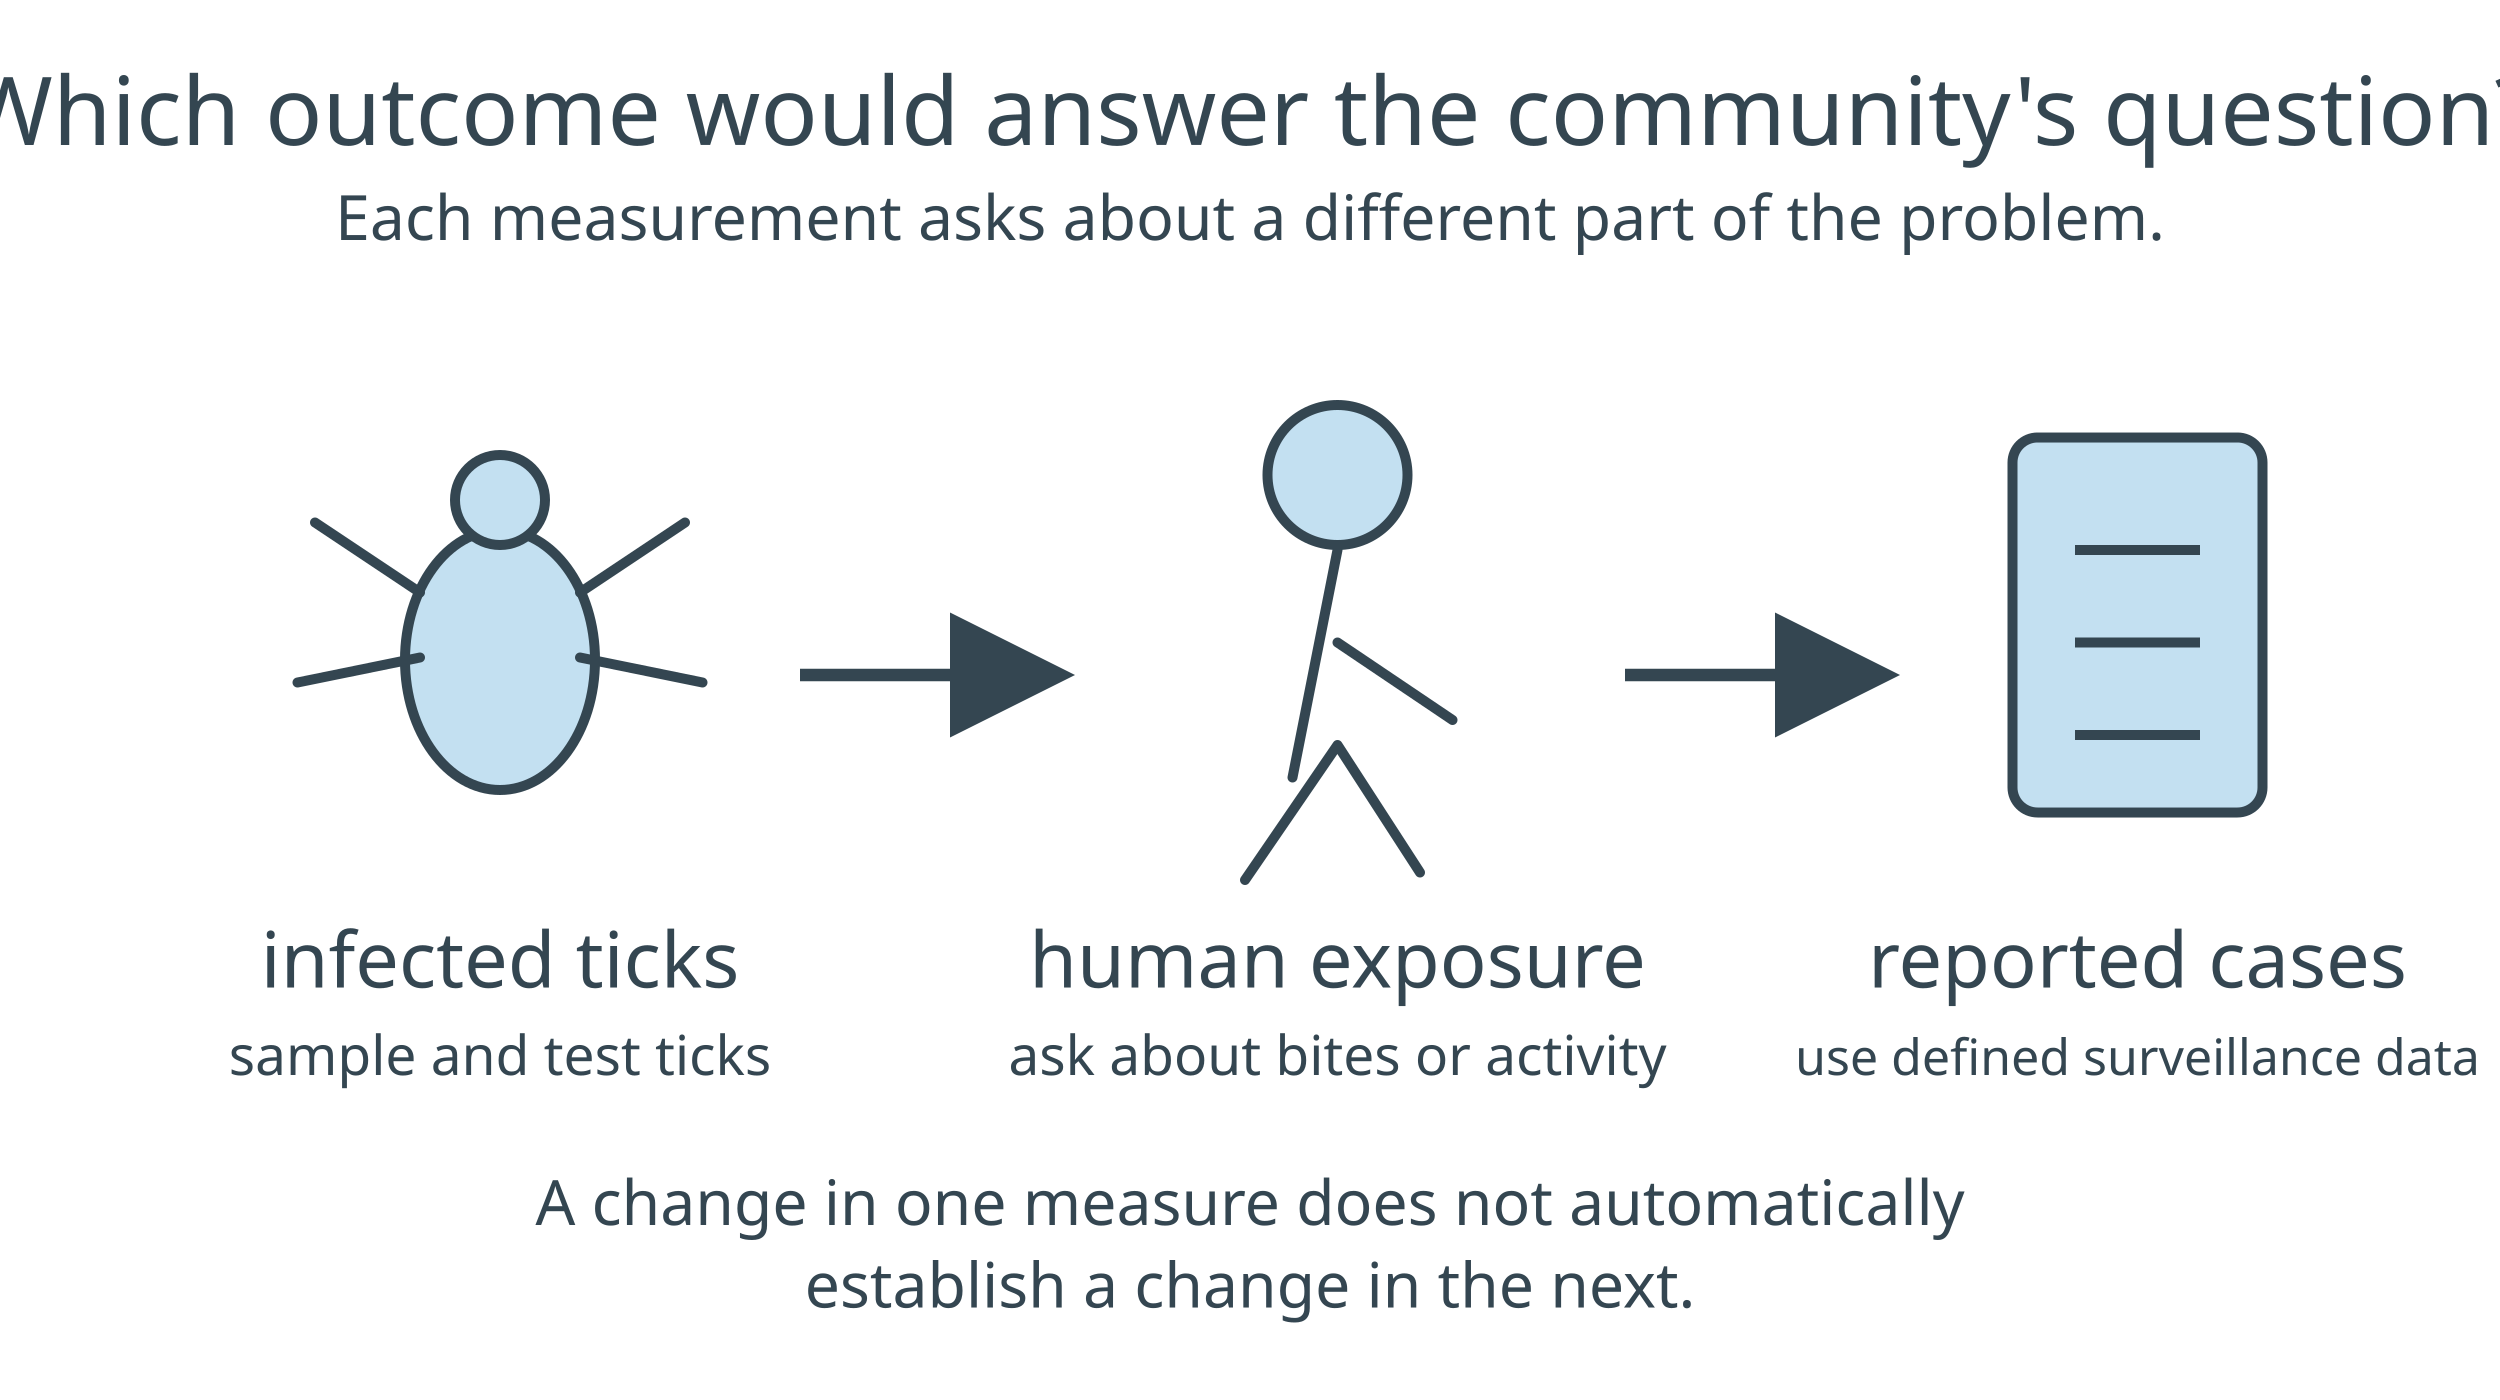
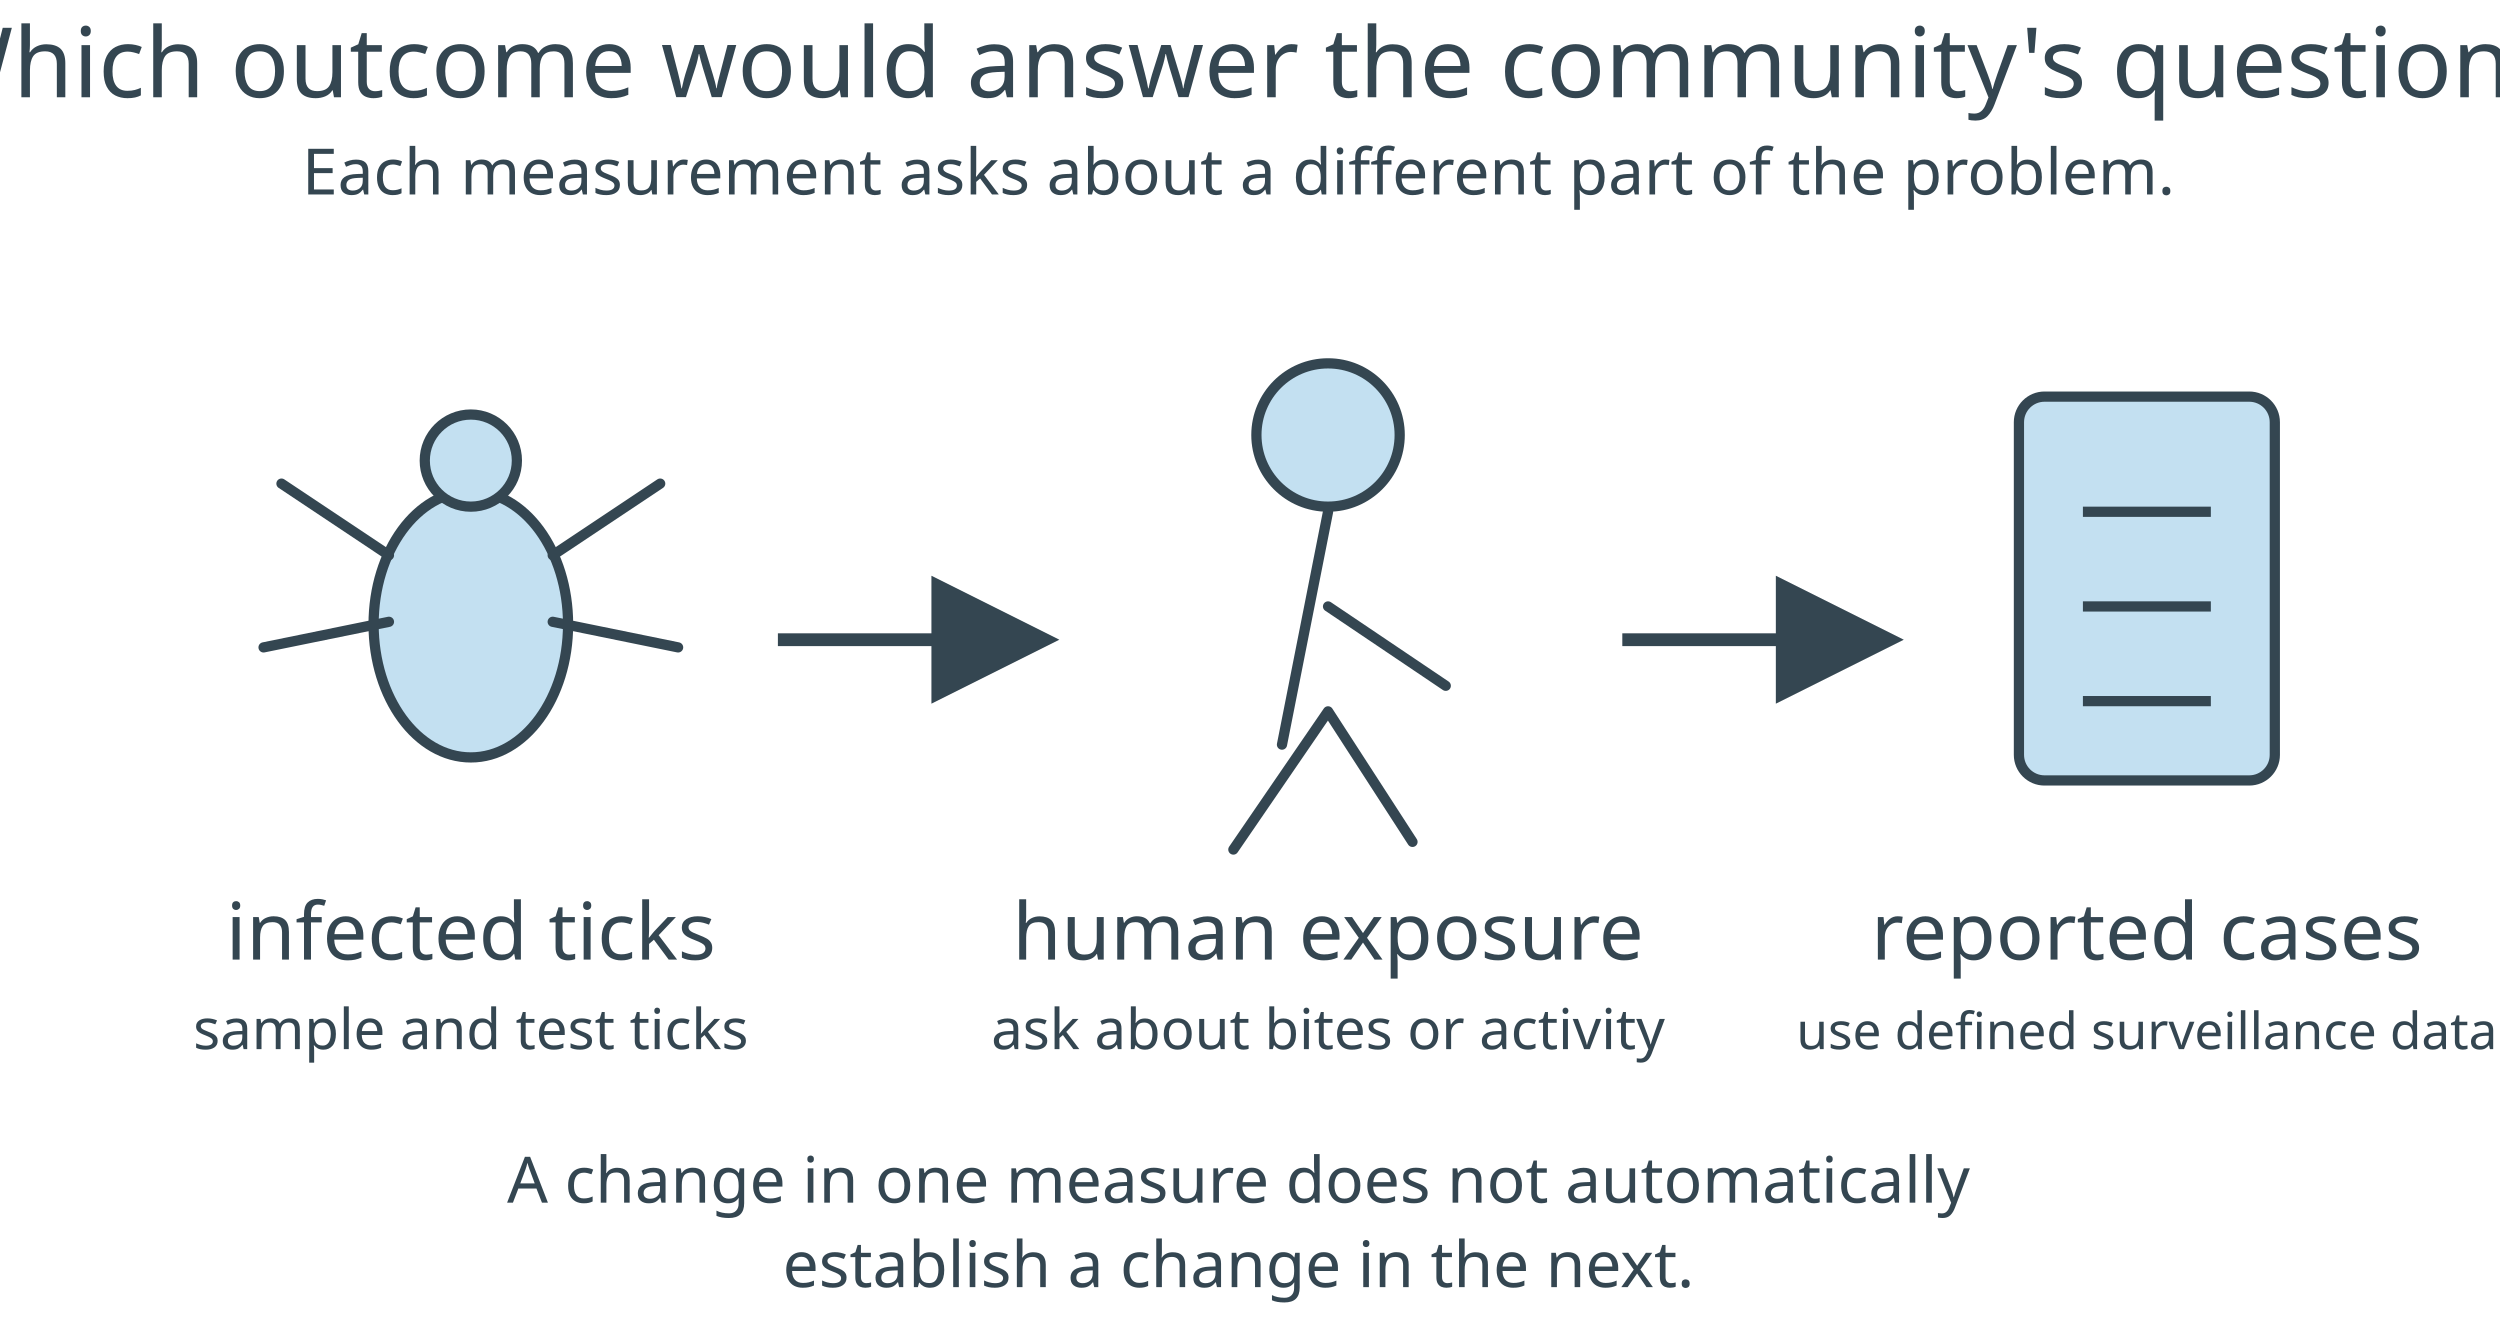
- <svg xmlns="http://www.w3.org/2000/svg" width="1000" height="560" viewBox="0 0 1000 560" role="img" aria-labelledby="title desc">
+ <svg xmlns="http://www.w3.org/2000/svg" width="977" height="518" viewBox="16 20 977 518" role="img" aria-labelledby="title desc">
  <defs>
    <marker id="a" markerWidth="10" markerHeight="10" refX="8" refY="5" orient="auto">
      <path d="M0 0L10 5 0 10z" fill="#344651" />
    </marker>
  </defs>
  <g font-family="Atkinson Hyperlegible Next, sans-serif" fill="#344651">
    <text x="500" y="58" font-size="38" text-anchor="middle">Which outcome would answer the community's question?</text>
    <text x="500" y="96" font-size="25" text-anchor="middle">Each measurement asks about a different part of the problem.</text>
  </g>
  <g stroke="#344651" stroke-width="5" fill="none" marker-end="url(#a)">
    <path d="M320 270h100" />
    <path d="M650 270h100" />
  </g>
  <g stroke="#344651" stroke-width="4" fill="#C3E0F1">
    <ellipse cx="200" cy="264" rx="38" ry="52" />
    <circle cx="200" cy="200" r="18" />
    <path d="M168 237l-42-28m42 54l-49 10m113-36l42-28m-42 54l49 10" fill="none" stroke="#344651" stroke-linecap="round" />
    <circle cx="535" cy="190" r="28" />
    <path d="M535 220l-18 91m18-54l46 31m-46 10l-37 54m37-54l33 51" fill="none" stroke="#344651" stroke-linecap="round" />
    <rect x="805" y="175" width="100" height="150" rx="10" />
    <path d="M830 220h50m-50 37h50m-50 37h50" />
  </g>
  <g font-family="Atkinson Hyperlegible Next, sans-serif" fill="#344651" text-anchor="middle">
    <text x="200" y="395" font-size="31">infected ticks</text>
    <text x="535" y="395" font-size="31">human exposure</text>
    <text x="855" y="395" font-size="31">reported cases</text>
    <text x="200" y="430" font-size="22">sample and test ticks</text>
    <text x="535" y="430" font-size="22">ask about bites or activity</text>
    <text x="855" y="430" font-size="20">use defined surveillance data</text>
    <text x="500" y="490" font-size="25">A change in one measure does not automatically</text>
    <text x="500" y="523" font-size="25">establish a change in the next.</text>
  </g>
</svg>
